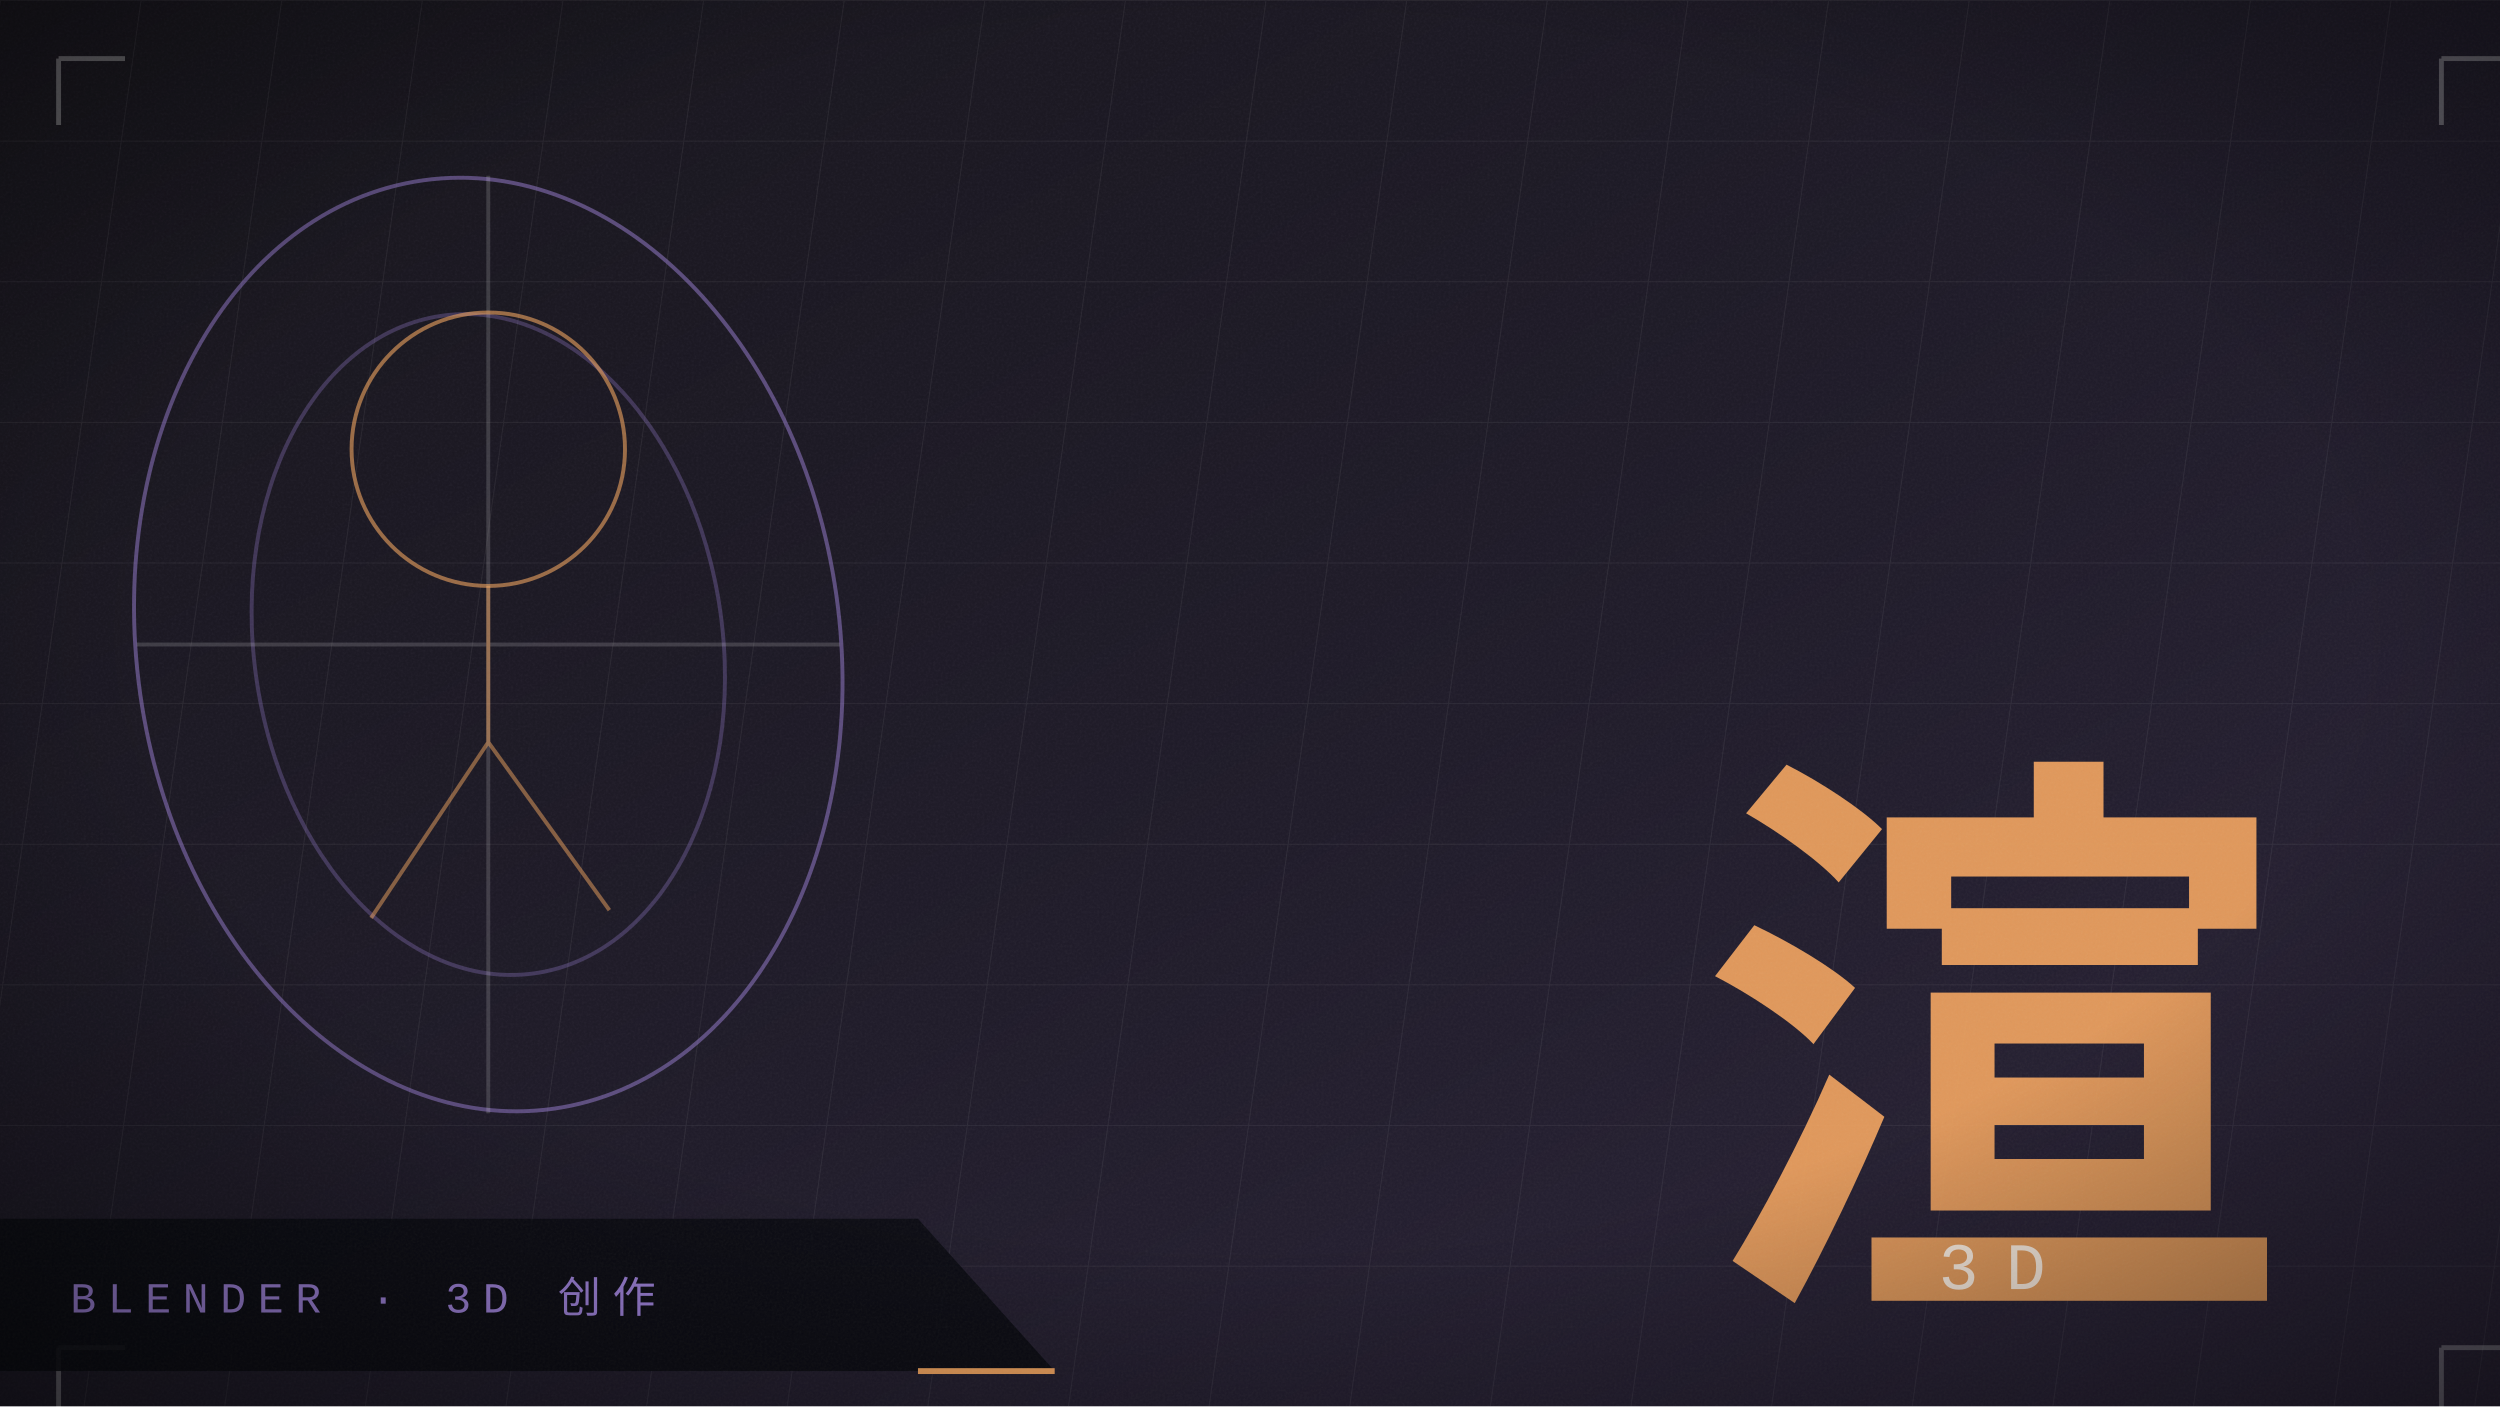
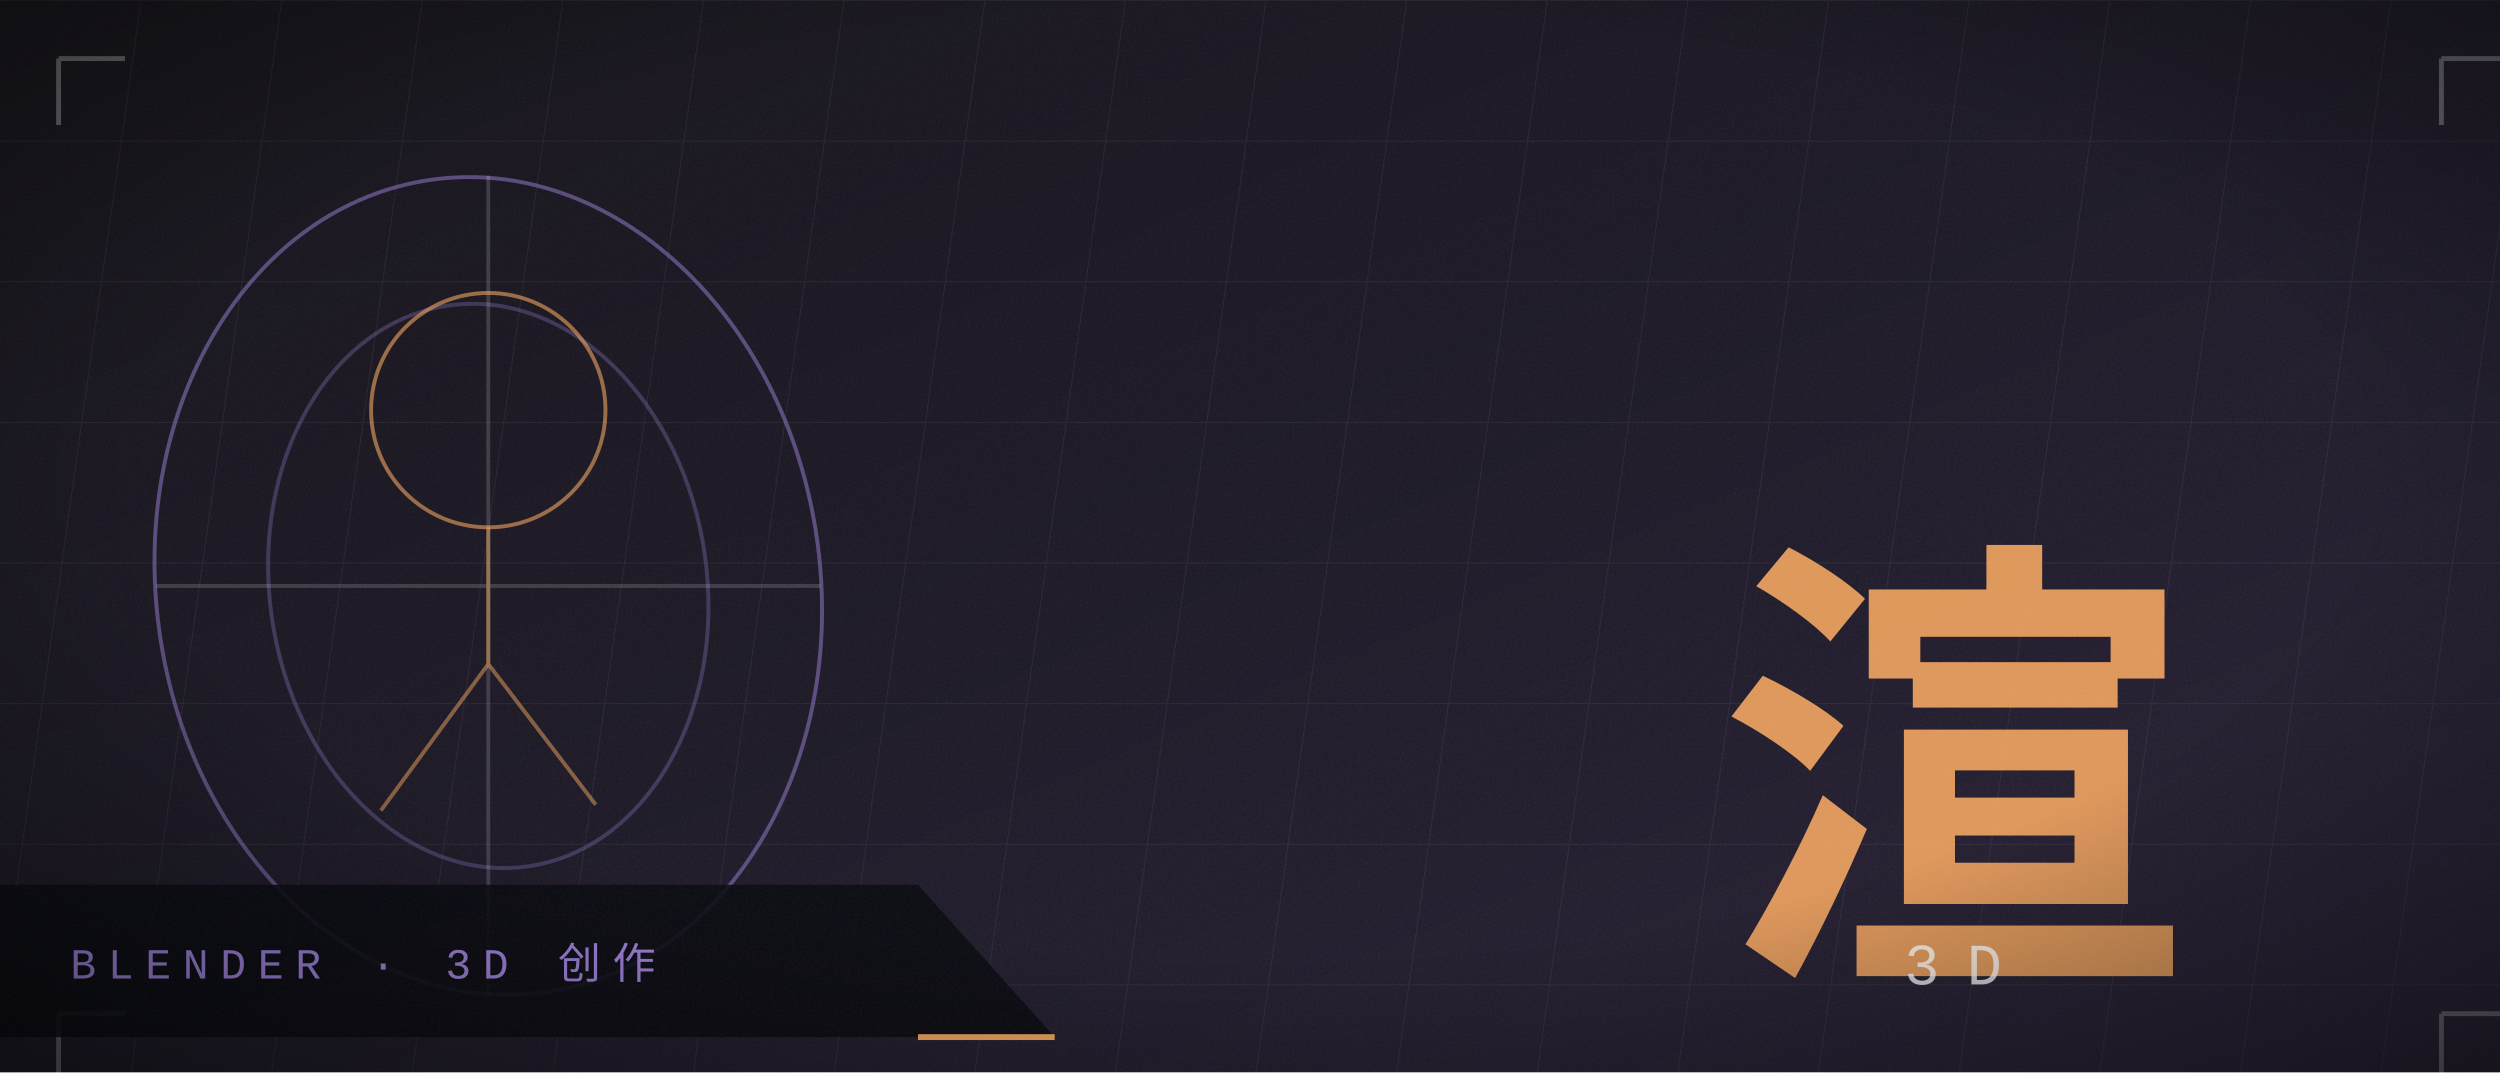
- <svg xmlns="http://www.w3.org/2000/svg" width="1280" height="720" viewBox="0 0 1280 720">
+ <svg xmlns="http://www.w3.org/2000/svg" width="1280" height="549" viewBox="0 0 1280 549">
  <defs>
    <linearGradient id="bg" x1="0" y1="0" x2="1" y2="1">
      <stop offset="0%" stop-color="#15131a" />
      <stop offset="55%" stop-color="#1e1a28" />
      <stop offset="100%" stop-color="#2a2338" />
    </linearGradient>
  </defs>
-   <rect width="1280" height="720" fill="url(#bg)" />
+   <rect width="1280" height="549" fill="url(#bg)" />
  <defs>
    <pattern id="grid" width="72" height="72" patternUnits="userSpaceOnUse" patternTransform="skewX(-8)">
      <path d="M 72 0 L 0 0 0 72" fill="none" stroke="rgba(255,255,255,0.055)" stroke-width="1" />
    </pattern>
  </defs>
-   <rect width="1280" height="720" fill="url(#grid)" />
+   <rect width="1280" height="549" fill="url(#grid)" />
  <g fill="none" stroke-width="2">
-     <ellipse cx="250" cy="330" rx="180" ry="240" stroke="#9b7fd6" opacity="0.5" transform="rotate(-8 250 330)" />
-     <ellipse cx="250" cy="330" rx="120" ry="170" stroke="#9b7fd6" opacity="0.3" transform="rotate(-8 250 330)" />
-     <path d="M 70 330 H 430 M 250 90 V 570" stroke="rgba(255,255,255,0.16)" />
-     <circle cx="250" cy="230" r="70" stroke="#f0a35e" opacity="0.6" />
-     <path d="M 250 300 V 380 M 250 380 L 190 470 M 250 380 L 312 466" stroke="#f0a35e" opacity="0.5" />
+     <ellipse cx="250" cy="300" rx="170" ry="210" stroke="#9b7fd6" opacity="0.5" transform="rotate(-8 250 300)" />
+     <ellipse cx="250" cy="300" rx="112" ry="145" stroke="#9b7fd6" opacity="0.3" transform="rotate(-8 250 300)" />
+     <path d="M 80 300 H 420 M 250 90 V 510" stroke="rgba(255,255,255,0.16)" />
+     <circle cx="250" cy="210" r="60" stroke="#f0a35e" opacity="0.6" />
+     <path d="M 250 270 V 340 M 250 340 L 195 415 M 250 340 L 305 412" stroke="#f0a35e" opacity="0.5" />
  </g>
  <g>
-     <text x="1020" y="540" font-family="'Arial Black','Microsoft YaHei','PingFang SC',sans-serif" font-weight="900" font-size="300" fill="#f0a35e" opacity="0.92" text-anchor="middle" dominant-baseline="middle">渲</text>
-     <text x="1020" y="660" font-family="'Courier New',monospace" font-size="34" letter-spacing="14" fill="rgba(255,255,255,0.8)" text-anchor="middle">3D</text>
+     <text x="1000" y="399" font-family="'Arial Black','Microsoft YaHei','PingFang SC',sans-serif" font-weight="900" font-size="240" fill="#f0a35e" opacity="0.92" text-anchor="middle" dominant-baseline="middle">渲</text>
+     <text x="1000" y="504" font-family="'Courier New',monospace" font-size="30" letter-spacing="14" fill="rgba(255,255,255,0.8)" text-anchor="middle">3D</text>
  </g>
  <path d="M 30 30 v 34 M 30 30 h 34" fill="none" stroke="rgba(255,255,255,0.32)" stroke-width="2.5" />
  <path d="M 1250 30 v 34 M 1250 30 h 34" fill="none" stroke="rgba(255,255,255,0.32)" stroke-width="2.5" />
-   <path d="M 30 690 v 34 M 30 690 h 34" fill="none" stroke="rgba(255,255,255,0.32)" stroke-width="2.5" />
-   <path d="M 1250 690 v 34 M 1250 690 h 34" fill="none" stroke="rgba(255,255,255,0.32)" stroke-width="2.5" />
+   <path d="M 30 519 v 34 M 30 519 h 34" fill="none" stroke="rgba(255,255,255,0.32)" stroke-width="2.5" />
+   <path d="M 1250 519 v 34 M 1250 519 h 34" fill="none" stroke="rgba(255,255,255,0.32)" stroke-width="2.5" />
  <g>
-     <path d="M 0 624 L 470 624 L 540 702 L 0 702 Z" fill="rgba(8,10,16,0.88)" />
-     <path d="M 540 702 H 470" stroke="#f0a35e" stroke-width="3" />
-     <text x="36" y="672" font-family="'Courier New',monospace" font-size="22" letter-spacing="6" fill="#9b7fd6">BLENDER · 3D 创作</text>
+     <path d="M 0 453 L 470 453 L 540 531 L 0 531 Z" fill="rgba(8,10,16,0.88)" />
+     <path d="M 540 531 H 470" stroke="#f0a35e" stroke-width="3" />
+     <text x="36" y="501" font-family="'Courier New',monospace" font-size="22" letter-spacing="6" fill="#9b7fd6">BLENDER · 3D 创作</text>
  </g>
  <defs>
    <filter id="noise">
      <feTurbulence type="fractalNoise" baseFrequency="0.8" numOctaves="2" stitchTiles="stitch" />
      <feColorMatrix type="saturate" values="0" />
      <feComponentTransfer>
        <feFuncA type="linear" slope="0.055" />
      </feComponentTransfer>
    </filter>
  </defs>
-   <rect width="1280" height="720" filter="url(#noise)" />
+   <rect width="1280" height="549" filter="url(#noise)" />
  <defs>
    <radialGradient id="vig" cx="50%" cy="45%" r="80%">
      <stop offset="55%" stop-color="rgba(0,0,0,0)" />
      <stop offset="100%" stop-color="rgba(0,0,0,0.6)" />
    </radialGradient>
  </defs>
-   <rect width="1280" height="720" fill="url(#vig)" />
+   <rect width="1280" height="549" fill="url(#vig)" />
</svg>
